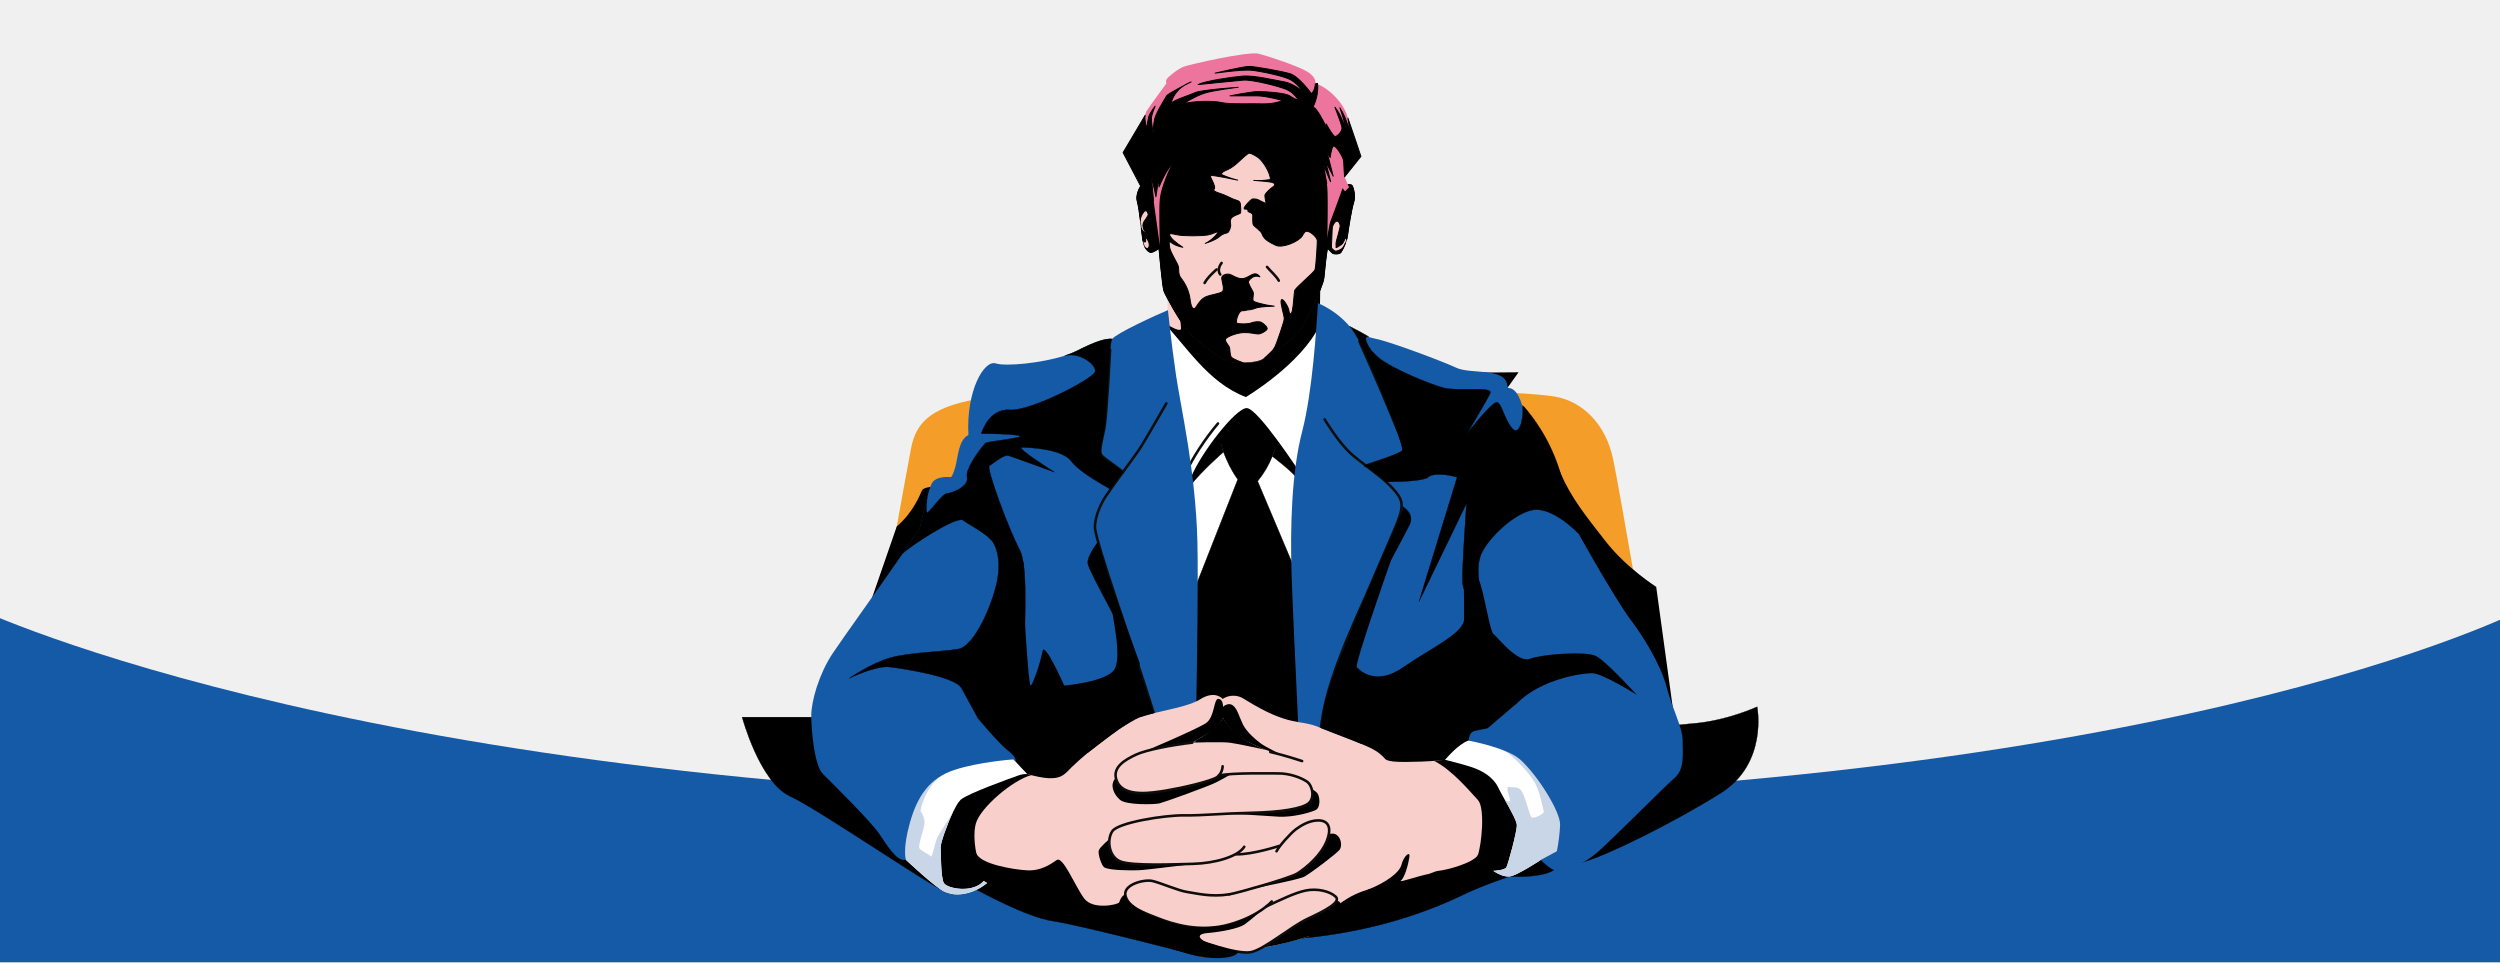
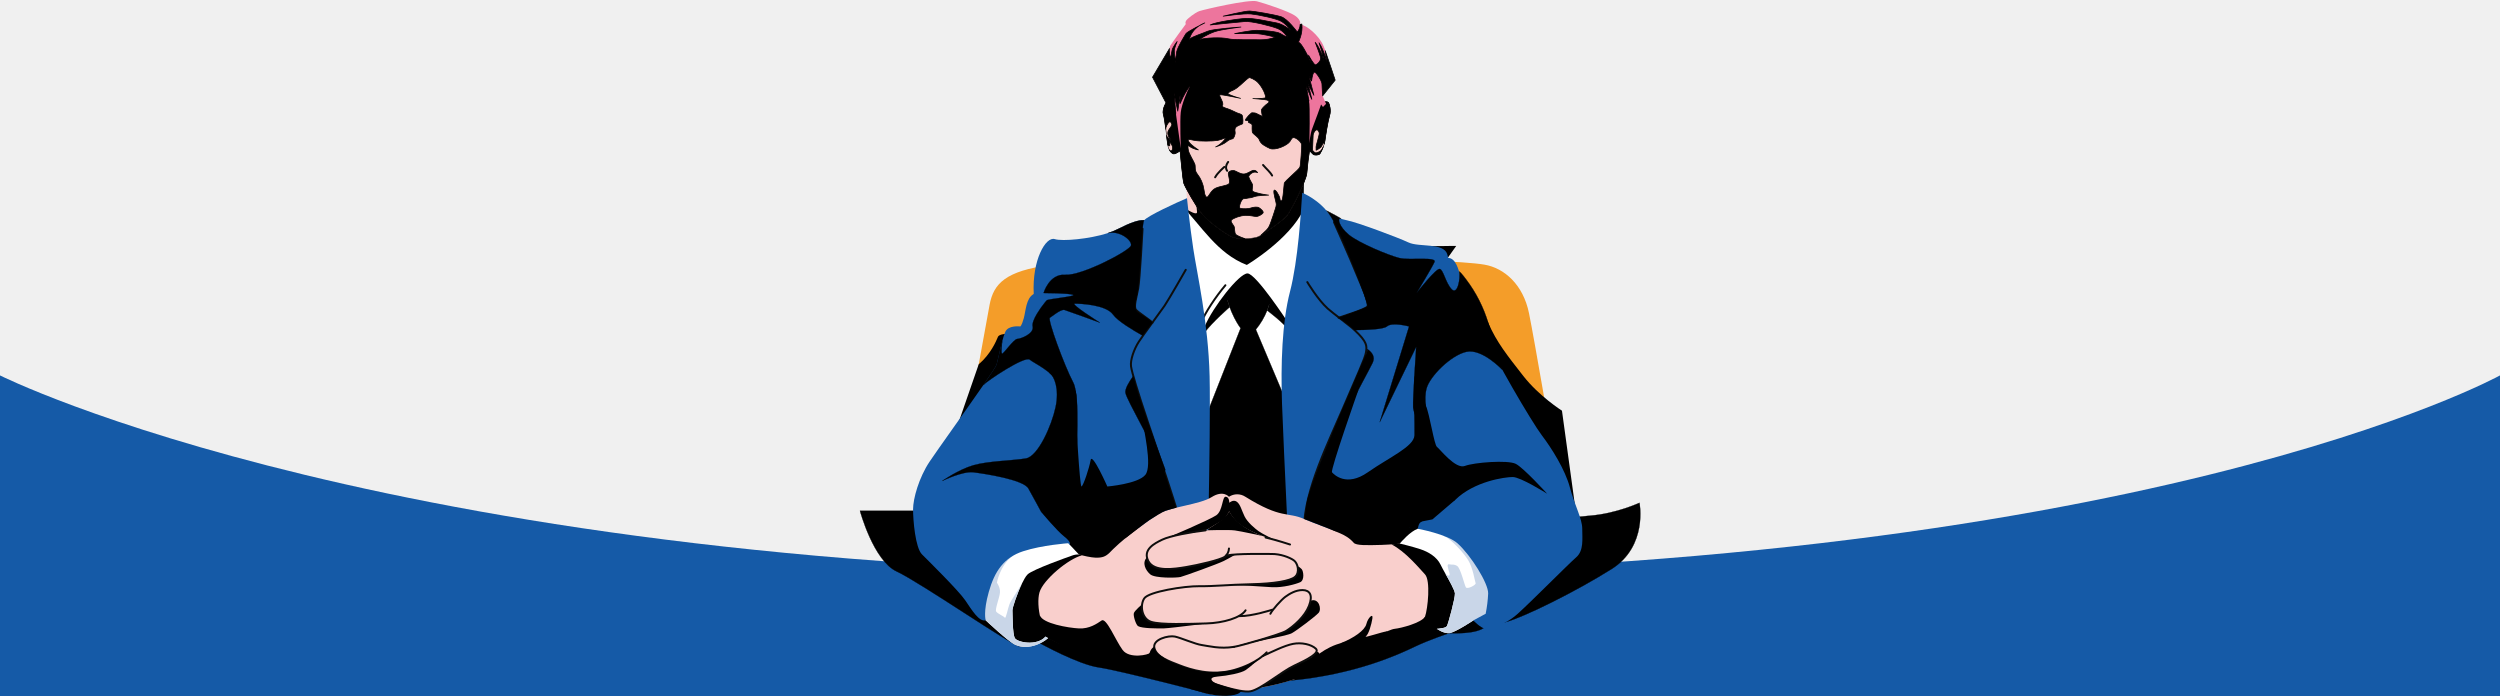
- <svg xmlns="http://www.w3.org/2000/svg" width="1920" height="739" viewBox="0 0 1920 739">
+ <svg xmlns="http://www.w3.org/2000/svg" width="2500" height="696" viewBox="0 0 2500 696">
  <defs>
    <clipPath id="clip-path">
-       <rect id="Rectangle_180" data-name="Rectangle 180" width="1920" height="739" fill="none" />
+       <rect id="Rectangle_182" data-name="Rectangle 182" width="2500" height="696" transform="translate(-290 40)" fill="none" />
    </clipPath>
  </defs>
-   <g id="Mask_Group_10" data-name="Mask Group 10" clip-path="url(#clip-path)">
-     <g id="Group_332" data-name="Group 332" transform="translate(0 -114.516)">
+   <g id="Mask_Group_11" data-name="Mask Group 11" transform="translate(290 -40)" clip-path="url(#clip-path)">
+     <g id="Group_332" data-name="Group 332" transform="translate(0 -114.517)">
      <g id="Chair" transform="translate(-2629.911 0.196)">
        <path id="Path_921" data-name="Path 921" d="M3903.439,717.235s-14.392-12.858-42.279-16.589-132.238-10.483-263.9-10.483-209.887,1.081-245.28,7.165-56.67,19.907-56.67,19.907c-12.15-19.907,4.495-94.3,8.771-117.842,0,0,21.45-119.591,25.45-140.452s15.7-33.709,61.142-39.73,71.062-6.434,211.4-6.434,202.507,2.83,222.255,6.19,38.773,19.781,44.613,48.709c5.712,28.26,22.449,126.746,23.231,131.346.011.064.011.117.022.17,2.036,12.423,12.6,64.746,14.84,86.307S3903.439,717.235,3903.439,717.235Z" fill="#f49d29" />
        <path id="Path_922" data-name="Path 922" d="M3318.615,518.654c12.118-10.376,17.484-23.256,19.273-27.55s20.394-3.4,20.394-3.4l29.338-27.37,11.091-56.887,397.443-3.22-16.4,23.04s40.134,34.646,48.451,53.984,19.289,32.888,35.032,53.066,38.64,34.688,38.64,34.688l19.078,139.014-461.116,63.214-206.869-58.993Z" />
      </g>
-       <path id="Path_923" data-name="Path 923" d="M2611.96,574.914s309.863,148.242,978.654,148.242c697.07,0,978.655-148.242,978.655-148.242v621.833H2611.96Z" transform="translate(-2629.911 6.64)" fill="#155aa7" />
+       <path id="Path_923" data-name="Path 923" d="M2611.96,574.914s395.777,198.792,1250,198.792c890.342,0,1250-198.792,1250-198.792V1408.79h-2500Z" transform="translate(-2901.959 -44.982)" fill="#155aa7" />
      <g id="Officer" transform="translate(-2629.911 0.196)">
        <g id="Group_308" data-name="Group 308">
          <path id="Path_924" data-name="Path 924" d="M3526.285,340.817l1.606,38.948,52.531,42.817h9.054l50.854-45.138,2.945-44.365Z" fill="#f9cfcc" />
          <path id="Path_925" data-name="Path 925" d="M3533.357,347.737c3.578,6.2,2.862,13.673,3.578,18.27s-9.541-1.839-9.541-1.839l3.994,18.447,28.255,37.98,30.925,8.5,52.707-54.012.664-45.221Z" />
          <path id="Path_926" data-name="Path 926" d="M3562.158,192.248l-35.606,6.19-11.511,27.083-1.531,31.895s-2.6-4.393-5.764-2.023-5.572,9.576-4.518,13.058,2.242,12.848,2.577,15.943,1.584,14.187,2.315,17.088,3.641,6.771,5.749,6.674,6.124-3.1,6.124-3.1,2.611,29.211,3.815,32.693,11.83,22.69,18.456,30.815,25.748,21.675,31.37,23.319,20.547,1.676,25.868-1.515,23.494-15.573,27.51-20.6,19.074-35.014,19.677-42.172,1.907-18.184,2.71-22.827c0,0,3.514,3.933,4.317,4.256s4.819.774,6.091-.967,4.484-8.375,5.019-12.957,3.079-20.446,4.685-25.346-.134-11.479-1.338-13.026-9.906.129-9.906.129l.469-34.3-12.65-26.116-14.055-8.512Z" fill="#f9cfcc" />
          <path id="Path_927" data-name="Path 927" d="M3669.513,269.759c-1.609,4.9-4.15,20.76-4.688,25.342a20.093,20.093,0,0,1-.668,3.156.406.406,0,0,1-.02.075c-.238.822-.518,1.66-.818,2.482a.932.932,0,0,0-.041.1c-.011.02-.016.04-.026.06a36.428,36.428,0,0,1-3.447,7.09c-1.273,1.74-5.288,1.291-6.09.967s-4.316-4.253-4.316-4.253c-.8,4.642-2.106,15.665-2.712,22.825s-15.658,37.143-19.674,42.173c-3.674,4.607-19.224,15.371-25.9,19.6l-.011.01c-.615.389-1.154.718-1.6.987-2.991,1.79-9.019,2.568-14.722,2.608a43.547,43.547,0,0,1-11.141-1.092c-5.625-1.645-24.746-15.2-31.369-23.318s-17.253-27.332-18.459-30.817S3520,305.062,3520,305.062s-4.016,3-6.127,3.1c-1.47.065-3.328-1.785-4.559-3.9-.005-.01-.016-.02-.021-.03a.067.067,0,0,0-.01-.015,10.864,10.864,0,0,1-1.159-2.727c-.125-.5-.269-1.262-.419-2.179-.006-.02-.006-.04-.011-.065,0-.04-.015-.09-.026-.145-.01-.074-.026-.164-.041-.259-.01-.055-.016-.11-.026-.174s-.015-.11-.026-.17c-.336-2.149-.7-4.946-1-7.533-.01-.065-.015-.13-.025-.19-.016-.134-.032-.259-.047-.374a.009.009,0,0,0,0-.015c-.021-.184-.042-.339-.057-.448l-.016-.105c0-.025,0-.05,0-.065a.221.221,0,0,1-.005-.04c-.269-2.278-.492-4.267-.6-5.324-.026-.24-.057-.514-.093-.818v-.005c-.425-3.684-1.512-11.911-2.484-15.122-1.056-3.485,1.355-10.689,4.517-13.057s5.765,2.019,5.765,2.019l1.531-31.893,11.509-27.083,35.607-6.192,69.875-4.317,14.054,8.51,12.647,26.115-.465,34.307s8.7-1.676,9.9-.13S3671.117,264.858,3669.513,269.759Z" fill="#f9cfcc" stroke="#000" stroke-miterlimit="10" stroke-width="0.5" />
          <path id="Path_928" data-name="Path 928" d="M3669.513,269.759c-1.609,4.9-4.15,20.76-4.688,25.342a20.093,20.093,0,0,1-.668,3.156c.093-.683-.791-1.326-1.247-.584-.471.778-1.485,3.381-2.494,4.228s-4.657,3.057-4.455,2.533a8.171,8.171,0,0,0-.011-2.357,11.144,11.144,0,0,1,.441-3.108c1.022-3.178,1.7-6.407,2.541-9.643a6.087,6.087,0,0,0,.235-1.428,4.657,4.657,0,0,0-.63-2.3c-2.262-4.11-5.36,1.65-5.48,3.947-.134,2.6-.6,13.137-.6,14.438s1.62,2.473,2.629,3.057,3.514-.584,5.066-1.5c1.361-.8,2.784-3.854,3.1-4.572a36.428,36.428,0,0,1-3.447,7.09c-1.273,1.74-5.288,1.291-6.09.967s-4.316-4.253-4.316-4.253c-.8,4.642-2.106,15.665-2.712,22.825s-15.658,37.143-19.674,42.173c-3.674,4.607-19.224,15.371-25.9,19.6,1.73-1.61,3.44-3.244,5.144-4.882,2.594-2.492,3.476-5.157,4.667-8.489q1.145-3.205,2.244-6.426c.742-2.184,1.471-4.375,2.122-6.588A14.946,14.946,0,0,0,3616.2,359c0-2.732-3.239-11.836-2.292-14.179s5.666,5.335,5.94,8.2,1.755,3.38,2.562,0,1.35-13.008,1.754-15.346,14.852-13.791,15.664-16.259,1.889-20.94,1.754-22.5c-.227-2.637-6.936-8.754-9.5-6.463a14.619,14.619,0,0,0-2.128,3.193c-2.7,4.146-14.91,9.416-20.1,7.134a42.813,42.813,0,0,1-6.21-3.346,11.079,11.079,0,0,1-4.59-5.658c-.538-2.015-5.8-5.46-6.546-6.7s-.471-6.571-.471-7.608c0-.874-1.067-1.511-1.724-1.888s-2.19-.45-2.032-1.528c.017-.113.062-.222.068-.336a.7.7,0,0,0-.43-.627,2.062,2.062,0,0,0-.789-.144l-1.348-.066a.37.37,0,0,1-.184-.043.308.308,0,0,1-.1-.148,1.354,1.354,0,0,1,.066-1.036,3.984,3.984,0,0,1,.6-.88,27.8,27.8,0,0,1,5.113-5.4,1.46,1.46,0,0,1,.4-.228,1.424,1.424,0,0,1,.432-.046,16.322,16.322,0,0,1,2.908.2,15.579,15.579,0,0,1,3.142,1.454q2.079.984,4.161,1.964s-1.319-5.754-.864-6.875,4-4.682,6.127-6.048,1.568-2.976-1.314-3.56-13.47-1.366-13.47-1.366a52.813,52.813,0,0,0,12.815-.688c-.107-5.049-5.482-13.949-9.437-16.859-1-.739-6.187-4.115-7.529-3.183-5.344,3.762-9.837,9.739-15.8,12.412-1.979.886-4.4,1.654-5.091,3.707a72.572,72.572,0,0,0,12.694,4.407c-1.05-.225-19.028-4.074-20.6-3.5-1.619.588,4.658,8.391,2.432,10.54-1.532,1.473,4.375,3.049,5.11,3.315a50.155,50.155,0,0,1,5.979,2.5,36.97,36.97,0,0,0,6.814,2.816c2.251.673,2.362,2.192,2.492,4.178a18.908,18.908,0,0,1,0,5.183c-.2.877-2.582,1.172-5.366,2.732s-2.681,3.659-2.277,5.968-1.216,6.142-2.432,6.666-3.1.259-6.479,3.25c-2.215,1.965-7.332,3.869-10.592,4.946,5.3-2.358,10.013-8.057,9.785-8.72-.274-.778-3.514,1.431-7.834,2.214s-18.355,1.042-23.623-.13-7.017-1.431-4.859,1.82,9.314,7.8,9.314,7.8c-7.017-1.3-10.256-4.682-10.256-4.682s-.543,1.561.269,5.335,5.666,11.183,6.479,13.785-.538,5.853,2.292,9.493a32.51,32.51,0,0,1,6.753,15.74c.807,6.631,2.293,8.191,3.643,7.284s3.643-6.636,8.1-8.715,11.9-2.553,13.314-4.457-.3-6.582-.709-9.7,4.306-3.953,6.329-3.27,5.418,3.27,9.061,3.27,6.986-3.17,9.62-3.659,4.3,2.293,4.3,2.293a6.472,6.472,0,0,0-4.352-.294c-2.179.733-4.657,3.221-4.507,4.343s2.282,5.364,3.446,7.169-.662,6,.352,7.219,6.277,2.194,8.352,2.777,7.747,1.272,7.747,1.272-11.038.194-14.376,1.56a18.906,18.906,0,0,1-6.277,1.386,16.783,16.783,0,0,1-4.357.658c-2.225,0-5.77,9.369-3.043,9.757s7.9.489,10.334-.488,6.381-1.267,7.9-.389,5.164,3.9,4.254,5.275-4.456,3.6-6.784,3.6-5.47-1.166-10.836-1.071-12.42,2.926-13.905,4.551,1.485,4.552,2.432,6.307.337,6.377,1.755,8.067c1.4,1.665,8.905,4.248,9.138,4.328a43.547,43.547,0,0,1-11.141-1.092c-5.625-1.645-24.746-15.2-31.369-23.318s-17.253-27.332-18.459-30.817S3520,305.062,3520,305.062s-4.016,3-6.127,3.1c-1.47.065-3.328-1.785-4.559-3.9.16.219.859,1.116,1.739.962.993-.175,1.956-1.95,1.211-4.617a11.131,11.131,0,0,0-3.136-4.716s1.009,3.185.538,4.033-1.961-.613-1.961-.613c-.006-.02-.006-.04-.011-.065,0-.04-.015-.09-.026-.145-.01-.074-.026-.164-.041-.259-.01-.055-.016-.11-.026-.174s-.015-.11-.026-.17c-.253-1.78-.75-5.569-1-7.533-.01-.065-.015-.13-.025-.19-.016-.134-.032-.259-.047-.389-.021-.184-.042-.339-.057-.448-.005-.045-.01-.075-.016-.105s0-.05,0-.065a5.19,5.19,0,0,0,1.387,2.189,27.456,27.456,0,0,0,3.245,2.862,10.219,10.219,0,0,0-1.76-2.668,7.445,7.445,0,0,1-1.485-5.982c.534-1.931,2.092-3.393,3.032-5.126l.636-1.17a1.353,1.353,0,0,0,.076-1.55c-.3-.661-.513-1.745-1.239-2.048a1.585,1.585,0,0,0-1.827.6c-.947,1.172-3.058,4.353-2.768,6.711-.425-3.684-1.512-11.911-2.484-15.122-1.056-3.485,1.355-10.689,4.517-13.057s5.765,2.019,5.765,2.019l1.531-31.893,11.509-27.083,35.607-6.192,69.875-4.317,14.054,8.51,12.647,26.115-.465,34.307s8.7-1.676,9.9-.13S3671.117,264.858,3669.513,269.759Z" stroke="#000" stroke-linecap="round" stroke-linejoin="round" stroke-width="0.75" />
          <path id="Path_929" data-name="Path 929" d="M3568.08,316.272c-2.43,3.251-2.768,6.568-1.013,8.844" fill="none" stroke="#0d0d0c" stroke-linecap="round" stroke-linejoin="round" stroke-width="2" />
          <path id="Path_930" data-name="Path 930" d="M3555.053,331.619c2.43-4.617,9.18-10.34,9.18-10.34" fill="none" stroke="#0d0d0c" stroke-linecap="round" stroke-linejoin="round" stroke-width="2" />
          <path id="Path_931" data-name="Path 931" d="M3602.975,319.328c2.835,3.382,7.155,7.024,9.045,10.535" fill="none" stroke="#0d0d0c" stroke-linecap="round" stroke-linejoin="round" stroke-width="2" />
          <path id="Path_932" data-name="Path 932" d="M3520.663,302.772s-.937-27.728,0-36.111,6.826-22.182,9.1-25.793c0,0-2.677-18.184-3.748-22.053s8.834-11.349,12.449-11.994a8.79,8.79,0,0,1,5.622.516s7.763-2.709,12.984-2.193,13.542,4,13.542,4l-2.968-2.708a68.309,68.309,0,0,0,11.11,2.773c4.953.645,12.717,2.063,19.744-.774s12.784-.838,15.862-4.127a25.1,25.1,0,0,1,8.768-.9c5.488.258,9.705-1.16,11.512-3.8,0,0,2.61-.387,6.625,4.771s6.827,15.863,8.969,19.99l-6.961,16.25s4.284,10.962,5.622,14.7.4,42.3.4,42.3.8-9.672,2.945-14.96,8.767-23.859,8.767-23.859l1.874,2.515,3.079-3.159-3.413-8s5.689-13.993,6.09-15.347-.334-23.472-5.153-34.435-17-20.892-23.425-21.666c0,0,1.472-4.256-5.221-8.77s-29.716-12.122-38.015-14.315-53.275,8.3-57.558,9.8-12.315,7.738-13.386,9.8-.134,3.1-.134,3.1-13.787,18.7-15.527,21.667-1.2,16.636-1.874,19.86.268,12.639,1.071,18.056,6.258,29.049,6.258,29.049Z" fill="#ed759d" />
          <path id="Path_933" data-name="Path 933" d="M3640.063,178.706a11.679,11.679,0,0,1-2.889,7.648s-9.661-13.271-16.28-15.34-26.972-5.515-31.286-5.687-26.495,5.17-26.495,5.17,20.751-2.93,27.728-2.24,25.581,4.477,30.769,7.581a33.266,33.266,0,0,1,8.945,8.62s-7.872-6.2-14.133-7.239-23.435-5.171-31.842-4.481-29.613,3.792-34.485,6.549c0,0,28.581-2.934,34.842-3.449s26.476,4.484,32.737,7.069,9.661,8.618,9.661,8.618a38.614,38.614,0,0,1-6.977-3.6c-3.4-2.262-18.426-3.3-23.972-3.3s-21.824,3.3-21.824,3.3,13.485.022,20.517,0,20.091,3.6,20.091,3.6a40.287,40.287,0,0,1-14.669,2.585c-7.335-.345-26.118.517-32.558-1.034s-22.541-1.15-29.517,1.062c0,0,8.944-5.716,16.1-8.129s26.3-4.653,26.3-4.653-28.086,1.9-33.095,4.136-16.637,5.86-17.71,7.756-.716-2.93,3.577-8.273,11.092-7.756,11.092-7.756-17.532,8.665-18.784,10.71-8.229,13.248-9.3,18.074a55.537,55.537,0,0,0-.984,10.858s-1.61-8.876-1.431-11.892,2.862-9.135,2.862-9.135-4.383,5.6-5.009,8.531-1.7,8.618-1.7,8.618-1.7-7.319-.907-10.158l-16.983,28.686,19.142,36.54s4.591,4.178,4.085-1.1-1.76-19.238-1.76-19.238l3.757,17.753L3520,249.609v8.273l2.862-6.2s3.907-8.059,6.9-10.809c0,0,4.188-8.725,3.592-9.529s34.723-11.605,34.723-11.605l69.988.919,5.725,4.481-4.473,26.888,9.577,3.29-2.779-15.183s5.725,14.478,5.725,13.789-3.936-15.685-3.936-15.685l5.9,11.376-4.83-18.787,2.505,4.481s.715-6.722,2.325-8.618,8.051,8.791,8.051,11.376.69,12.093.69,12.093l12.548-15.713s-8.005-24.052-9.961-29.394c0,0,.956,5.265,1.433,11.584,0,0-1.908-10.8-7.632-19.533,0,0,4.174,11.6,4.889,17.81,0,0-3.458-12.18-8.706-18.27,0,0,4.652,11.835,5.367,15.167s-3.339,7.009-5.009,7.354-7.036-9.652-7.036-9.652l2.862,7.965s-3.7-7.965-7.513-14.514-5.486-6.435-5.486-6.435,4.651-8.618,3.458-18.155Z" stroke="#000" stroke-linecap="round" stroke-linejoin="round" stroke-width="0.75" />
        </g>
        <g id="Group_313" data-name="Group 313">
          <rect id="Rectangle_36" data-name="Rectangle 36" width="162.543" height="304.404" transform="translate(3494.095 424.287)" fill="#fff" />
          <path id="Path_934" data-name="Path 934" d="M3564.767,442.738c3.677,24.4,15.728,39.77,15.728,39.77L3538.16,590.122V778.314h103.375V592.127l-45.751-108.282A71.43,71.43,0,0,0,3612,442.738s-8.466-18.6-24.731-18.6S3564.767,442.738,3564.767,442.738Z" stroke="#000" stroke-linecap="round" stroke-linejoin="round" stroke-width="0.25" />
          <path id="Path_935" data-name="Path 935" d="M3543.792,487.7c9.362-12.164,25.772-26.223,25.772-26.223l-2.126-6.523s13.426-23.012,19.13-24.918,22.571,28.819,22.571,28.819l-2.088,5.952s16.467,12.2,21.476,19.723l6.44-21.815-20.99-36.971-24.129-6.917-23.814,7.871-25.16,20.64-6.324,35.064Z" stroke="#000" stroke-linecap="round" stroke-linejoin="round" stroke-width="0.25" />
          <g id="Group_309" data-name="Group 309">
            <path id="Path_936" data-name="Path 936" d="M3546.175,777.755l-132.341,2.679s0-115.974-3.346-127.668a76.636,76.636,0,0,0-5.45-13.825,85.107,85.107,0,0,1-4.91-11.237c-3.008-9.025,2.844-27.577,2.844-27.577s-6.684-9.527-6.017-17.372c.65-7.653,5.486-20.435,3.256-42.928v-.009c-.065-.585-.129-1.189-.192-1.792-2.177-19.283-16.842-42.727-23.362-69.59a108.176,108.176,0,0,1-2.926-18.643c-.036-.494-.064-.979-.082-1.463-1.755-33.977,12.014-57.768,21.021-54.906,7.671,2.432,34.808-.155,52.949-5.934.027-.009.045-.009.073-.018a62.688,62.688,0,0,0,9.143-3.63c14.4-7.3,21.981-9.71,27.247-9.226a11.818,11.818,0,0,1,1.939.32l41.437,96.024Z" fill="#155aa7" />
            <path id="Path_937" data-name="Path 937" d="M3662.313,364.85l-25.232,194.284-5.305,212.831h105.566s4.01-66.061,8.355-79.094,12.365-34.758,15.707-54.476,2.006-42.443,2.006-42.443-6.35-53.139-2.674-72.857,24.4-60.49,26.4-76.2,3.676-26.736,0-38.433-28.073-6.684-38.768-11.7-51.8-20.368-61.827-22.216S3662.313,364.85,3662.313,364.85Z" fill="#155aa7" />
            <path id="Path_938" data-name="Path 938" d="M3521.446,359.781c19.607,20.053,35.649,48.126,65.282,59.489,0,0,42.778-25.4,56.814-55.478a194.58,194.58,0,0,1,2.228,46.12c-1.782,25.845-18.047,66.618-18.047,66.618s-31.861-48.794-40.327-48.794-34.757,33.866-42.778,53.027l-29.856-47.9Z" fill="#fff" />
            <path id="Path_939" data-name="Path 939" d="M3565.314,439.572c-9.649,11.439-19.941,26.87-24.453,37.648l-29.855-47.9" fill="none" stroke="#0d0d0c" stroke-linecap="round" stroke-linejoin="round" stroke-width="2" />
            <path id="Path_940" data-name="Path 940" d="M3526.882,352.5c-9.235,3.83-39.858,17.862-42.866,22.207s-3.342,61.159-7.353,76.2.334,15.04,7.353,19.718,8.355,6.35,8.355,6.35-20.387,24.063-21.389,38.434,19.049,67.843,33.754,107.279,41.442,155.07,41.442,155.07,4.678-193.169,3.342-247.31-12.7-102.935-16.376-127.666S3526.882,352.5,3526.882,352.5Z" fill="#155aa7" />
            <path id="Path_941" data-name="Path 941" d="M3482.456,383.107s-2.664,50.731-4.381,59.857-4.713,18.229-2.144,21.176,13.342,9.7,16.44,12.835" fill="none" stroke="#0d0d0c" stroke-linecap="round" stroke-linejoin="round" stroke-width="2" />
            <path id="Path_942" data-name="Path 942" d="M3526.847,698.83c-9.91-36.982-27.856-88.939-38.707-121.338s-16.263-50.512-17.194-56.739,3.032-17.383,7.746-24.662,21.475-29.744,25.735-35.972,21.231-35.985,21.231-35.985" fill="none" stroke="#0d0d0c" stroke-linecap="round" stroke-linejoin="round" stroke-width="2" />
            <path id="Path_943" data-name="Path 943" d="M3642.118,347.119c-1.17,18.713-4.146,67.917-12.167,98.664s-9.358,73.079-8.021,112.292,9.846,213.89,9.846,213.89,11.1-97.141,15.108-116.748,53.918-134.573,59.711-147.941-28.073-35.2-28.073-35.2,26.733-9.358,28.74-11.14-26.066-73.971-36.761-90.458S3642.118,347.119,3642.118,347.119Z" fill="#155aa7" />
            <path id="Path_944" data-name="Path 944" d="M3673.94,376.5s16.8,37.457,22.593,52.06c3.422,8.632,13.3,29.426,10.729,32.374s-23.113,9.142-28.74,11.14" fill="none" stroke="#0d0d0c" stroke-linecap="round" stroke-linejoin="round" stroke-width="2" />
            <path id="Path_945" data-name="Path 945" d="M3643.939,683.1c0-38.019,25.4-88.6,38.779-120.038,14.147-33.234,22.257-50.248,23.189-56.476s1.457-10.194-11.32-22.054c-6.356-5.9-21.466-16.649-27.05-21.723-10.051-9.133-20.32-26.4-20.32-26.4" fill="none" stroke="#0d0d0c" stroke-linecap="round" stroke-linejoin="round" stroke-width="2" />
          </g>
          <path id="Path_946" data-name="Path 946" d="M3629.934,834.891c65.379-6.04,108.98-26.341,124.389-33.722s34.99-13.719,34.99-13.719,28.216,1.807,36.279-6.78c0,0,2.7.583,20.768-4.479s68.632-29.915,105.126-52.813,27.907-66.263,27.907-66.263-22.9,10.734-49.374,12.881-126.818,14.741-355.36,14.741-289.365-19.655-289.365-19.655h-85.429s13.4,49.916,36.771,60.728S3351.329,799.742,3359,800.469,3380,797.636,3380,797.636s38.167,21.178,58.661,24.106,109.384,26.11,109.384,26.11Z" stroke="#000" stroke-linecap="round" stroke-linejoin="round" stroke-width="0.25" />
          <g id="Group_310" data-name="Group 310">
            <path id="Path_947" data-name="Path 947" d="M3804.726,727.141l-27.372-32.61s-40.818,4.266-55.682,4.69-25.731.7-28.065-2.155a31.558,31.558,0,0,0-6.667-5.785,45.344,45.344,0,0,0-6.679-3.54c-17.075-7.571-25.455-9.678-36.265-14.436-16.718-7.359-22.517.325-58.671-22.194a14.823,14.823,0,0,0-16.45,0s-5.64-7.069-17.288.3-41.321,9.827-52.265,16.438c-7.762,4.669-31.1,20.828-46.168,35.469l-.033.034c-1.318,1.273-2.569,2.546-3.741,3.786-3.8,3.585-6.824,5.025-13.837,4.858-9.135-.224-29.315-6.813-29.315-6.813l-43.32,15.278-15.914,16.919,4.009,35.48,47.832,24.77s34.854,15.869,44.95,18.192,25.641,3.35,25.641,3.35c10.174.737,42.194,6.29,42.194,6.29a5.623,5.623,0,0,0,1.07,6.888c3.317,3.049,32.2,18.7,50.969,17.143s14.675-4.691,14.675-4.691,6.466,1.754,11.5.916a25.063,25.063,0,0,0,8.99-3.529c15.166-1.943,48.468-11.76,65.6-19.532,1.262-.581,2.568-1.206,3.908-1.865,14.262-6.835,50.345-24.324,59.234-26.457,9.883-2.379,50.489-11.3,50.489-11.3l7.416,2.244,5.673-1.005,20.091-27.439Zm-230.067-42.4c-6.589-.871-29.125-.078-29.125-.078s22.782-12.407,23.341-19.577a40.949,40.949,0,0,0,10.441,12.6,83.082,83.082,0,0,0,23,12.6S3581.237,685.619,3574.659,684.737Z" fill="#f9cfcc" />
            <path id="Path_948" data-name="Path 948" d="M3565.617,651.033c-3.676-.23-2.683,13.954-9.481,18.6s-48.241,22.2-48.241,22.2,18.668-5,25.405-5.49a67,67,0,0,0,10.683-1.5,10.17,10.17,0,0,0,3.72-1.414c2.112-1.249,8.91-5.444,13.859-8.366s7.492-9.593,7.492-9.593a36.119,36.119,0,0,0,12.3,14.3,103.138,103.138,0,0,0,20.952,10.5c5.683,2.162,12.186,3.871,12.186,3.871s-12.625-6.143-16.083-8.707-10.972-8.646-13.954-14.788-4.174-11.986-7.752-14.61-7.513,1.073-7.513,1.073S3569.433,651.272,3565.617,651.033Z" />
            <path id="Path_949" data-name="Path 949" d="M3764.9,771.069c-3.817,6.15-23.793,11.409-30.233,12.055s-23.256,11.683-44.007,12.784-36.315,16.127-36.315,16.127l-34.326,16.4-21.2,13.758a222.17,222.17,0,0,0,35.079-8.489l10.126-.894,87.27-28.763,26.266-10.495,10.257-15.236Z" />
            <path id="Path_950" data-name="Path 950" d="M3680.233,797.636c13.649-5.279,24.546-13.06,26.052-19.322s6.943-11.342,6.023-5.533-3.639,15.623-6.5,17.847,16.769-4.689,21.078-4.932-20.48,13.28-20.48,13.28-17,7.3-18.068,7.051S3680.233,797.636,3680.233,797.636Z" />
            <path id="Path_951" data-name="Path 951" d="M3379.721,769.607c2.727,8.274,28.494,12.581,39.067,13.134s17.968-4.715,22.738-7.925,14.073,20.165,20.99,29.467,26.5,4.643,27.035,3.017,12.321,7.081,12.321,7.081l32.217,12.715s-10.273,1.874-11.108,4.5,12.664,12.346,12.664,12.346l-26.021-8.291L3487.8,824.916s-36.136-3.4-50.268-7.514-46.7-23.418-46.7-23.418l-17.34-11.243Z" />
            <path id="Path_952" data-name="Path 952" d="M3656.376,806.027c3.934.224,3.785,4.846,2.8,6.813s-21.288,10.287-27.639,12.881-17.968,7.087-17.968,7.087,14.985-10.021,20.681-12.892,14.729-6.271,17.5-8.686A29.243,29.243,0,0,0,3656.376,806.027Z" />
            <path id="Path_953" data-name="Path 953" d="M3571.909,801.463c14.632-4.208,54.47-10.926,59.867-13.951s23.287-16.6,26.686-20.278.441-15.127-7.741-12.265c0,0-1.651,7.5-6.135,13.034s-9.948,11.2-13.577,13.809a41.43,41.43,0,0,1-12.5,6.539C3612.671,790.309,3571.909,801.463,3571.909,801.463Z" />
            <path id="Path_954" data-name="Path 954" d="M3560.68,739.865c20.5-1.023,40.906,1.21,51.574,1.687s23.31-2.981,27.841-5.009,3.357-11.065,1.44-13.165a12.66,12.66,0,0,0-4.2-3s1.154,4.359-.666,7.818-4.351,5.01-13.163,7.335-29.523,2.83-33.9,3.055S3560.68,739.865,3560.68,739.865Z" />
            <path id="Path_955" data-name="Path 955" d="M3482.048,758.543s-7.129,6.108-8.2,8.691,2.049,11.935,4.1,13.2c3.889,2.393,19.274,2.393,25.953,2.265,6.735-.129,60.076-7.113,60.076-7.113a198.132,198.132,0,0,1-29.071,2.484c-14.846.038-29.591.666-38.08-.721s-10.121-2.815-12.525-6.663a17.023,17.023,0,0,1-2.464-7.9Z" />
            <path id="Path_956" data-name="Path 956" d="M3486.88,711.642c-5.282,5.342-1.466,13.014,3.305,17.049s26.475,3.559,30.292,2.605,36.971-12.88,43.172-15.981,11.717-6.516,11.717-6.516l-9.57,1.03a38.948,38.948,0,0,1-5.188,3.518c-2.385,1.252-17.837,4.852-25.381,6.306s-21.589,4.212-28.108,3.723-11.611-.9-15.2-3.75a14.027,14.027,0,0,1-4.6-6.359Z" />
            <path id="Path_957" data-name="Path 957" d="M3731.3,698.7c13.923,6.892,27.876,23.925,33.6,29.988s2.862,34.328,0,42.378-16.988,18.627-23.671,20.138h26.976l8.278-7.526,12.075-1.923,19.455-53.067s-17.71-22.2-20.93-22.738-45.737-8.289-45.737-8.289Z" />
            <path id="Path_958" data-name="Path 958" d="M3421.892,709.655c-13.759,3.513-38.945,24.586-42.522,37.106s1.615,42.441,16.136,49.147c0,0-26.968-11.064-30.068-12.734s-16.7-10.972-16.7-10.972l-4.055-36.374,37.746-23.256,32.544-4.86Z" />
            <path id="Path_959" data-name="Path 959" d="M3545.534,684.661c-15.054,1.722-35.425,5.544-43.288,9.28s-19.863,9.95-14.068,21.334,26.205,8.032,37.8,6.123,34.751-7.209,38.841-10.4a11.092,11.092,0,0,0,4.061-8.166" fill="none" stroke="#0d0d0c" stroke-linecap="round" stroke-linejoin="round" stroke-width="2" />
            <path id="Path_960" data-name="Path 960" d="M3566.039,709.863c11.281-2.209,39.285-1.5,45.417-1.565,8.885-.1,17.809,3.3,22.141,6.264s6.231,12.354,1.471,16.545-21.132,6.97-44.079,7.447-36.665,2.144-51.621,1.959-50.818,5.458-55.237,12.231-2.629,20.291,6.889,23.418,38.084,2.061,55.158,1.6,34.568-5.611,39.31-13.122" fill="none" stroke="#0d0d0c" stroke-linecap="round" stroke-linejoin="round" stroke-width="2" />
            <path id="Path_961" data-name="Path 961" d="M3605.482,691.838c11.362,2.622,24.452,6.992,24.452,6.992" fill="none" stroke="#0d0d0c" stroke-linecap="round" stroke-linejoin="round" stroke-width="2" />
            <path id="Path_962" data-name="Path 962" d="M3579.313,770.441c12.614.246,32.941-6.421,32.941-6.421" fill="none" stroke="#0d0d0c" stroke-linecap="round" stroke-linejoin="round" stroke-width="2" />
            <path id="Path_963" data-name="Path 963" d="M3610.292,768.089c1.962-4.069,11.088-14.138,14.942-16.948s10.334-6.875,17.369-6.746,10.5,4.971,6.289,15.76-15.187,20.277-22.724,25.055c-5.418,3.434-47,15.288-52.244,15.959" fill="none" stroke="#0d0d0c" stroke-linecap="round" stroke-linejoin="round" stroke-width="2" />
            <path id="Path_964" data-name="Path 964" d="M3573.924,801.169c-14.1,2.322-25.84-.928-32.3-1.817s-20.508-7.081-26.752-8.462-22.888,2.727-20.556,11.609,14.684,13.08,25.24,17.188,31.674,11.139,54.642,4.61,32.393-17.632,32.393-17.632" fill="none" stroke="#0d0d0c" stroke-linecap="round" stroke-linejoin="round" stroke-width="2" />
            <path id="Path_965" data-name="Path 965" d="M3602.578,810.377c9.945-4.559,21.838-10.527,30.384-12.184s18.176.511,22.742,4.76-8.419,10.9-21.453,16.963-33.615,23.912-43.937,25.716-39.432-8.133-52.154-13.723" fill="none" stroke="#0d0d0c" stroke-linecap="round" stroke-linejoin="round" stroke-width="2" />
            <path id="Path_966" data-name="Path 966" d="M3530.762,843.4c12.613,3.7,15.952,5.014,24.9,6.207s23.017.715,25.283-4.175c0,0-21.466-6-25.209-7.766s-8.423-5.949,1.715-6.783,23.733-3.459,28.264-6.56S3600.74,811.8,3600.74,811.8s-7.753,6.2-23.376,11.33-38.64,2.862-38.64,2.862l-12.523-.954-10.137,1.923.835,7.021Z" />
            <path id="Path_967" data-name="Path 967" d="M3494.095,801.169c-2.6.848-5.1,5.38-4.745,8.6s10.972,7.487,19.558,11.973,31.75,7.14,50.938,5.216c0,0-11.635.555-21.686-1.7a169.314,169.314,0,0,1-27.483-9.082c-5.606-2.505-13.892-8.441-15.126-11.06A17.33,17.33,0,0,1,3494.095,801.169Z" />
          </g>
          <g id="Group_311" data-name="Group 311">
            <path id="Path_968" data-name="Path 968" d="M3418.79,708.787a17.746,17.746,0,0,0-7.187,1.243c-4.453,1.555-38.32,13.587-43.888,18.488a18.62,18.62,0,0,0-3.182,4.3c-.814,1.38-1.655,2.98-2.5,4.717l-.028.055c-4.882,10.058-9.819,24.578-9.664,27.248.228,3.785,0,23.4,2.45,27.631s22.054,8.238,30.64-1.564l2.56,1.564a37.8,37.8,0,0,1-11.585,6.684c-6.9,2.45-14.254,3.117-21.166,0s-29.634-24.514-29.634-24.514l-12.252-24.458,12.508-45.369,4.763-17.291,55.473,2.341,18.634,3.511,3.338,2.588,1.645,3.154Z" fill="#fff" />
            <path id="Path_969" data-name="Path 969" d="M3387.986,792.467a37.8,37.8,0,0,1-11.585,6.684c-6.9,2.45-14.254,3.117-21.166,0s-29.634-24.514-29.634-24.514l-12.252-24.458,12.508-45.369c10.643-.823,36.61-2.131,26.451,5.632-12.663,9.673-15.5,26.579-15.5,26.579s3.584,4.773,3.054,10.022-5.194,16.695-3.768,18.835,7.4,4.535,8.586,6.089,2.862-8.713,4.7-13.422c1.554-3.977,7.744-12.362,12.617-20.957-4.882,10.058-9.819,24.578-9.664,27.248.228,3.785,0,23.4,2.45,27.631s22.054,8.238,30.64-1.564Z" fill="#c9d6e8" />
            <path id="Path_970" data-name="Path 970" d="M3405.038,638.941l-23.791,27.53s15.37,18.543,22.9,24.4,5.568,8.247,5.568,8.247l-1.673-1.563s-25.839,1.783-45,8.018-28.518,20.052-34.315,40.551-3.118,28.518-3.118,28.518c-6.684,1.783-13.816-10.249-20.5-20.051s-36.537-39.216-43.221-45.9-8.915-34.306-8.915-45,5.8-31.636,16.495-47.683c7.452-11.173,36.317-51.34,53.662-76.475.037-.045.073-.1.119-.155,7.488-10.862,12.81-18.89,13.276-20.508,1.079-3.676,3.3-14.52,5.6-23.17l.009-.018a68.265,68.265,0,0,1,3.081-9.564c3.118-6.9,14.922-5.349,14.922-5.349s1.335-.219,3.566-8.238c2.012-7.251,2.213-20.134,9.948-24.193a10.561,10.561,0,0,1,2.752-.988l8.65,9.153,10.725,11.338,30.978,32.76L3415.617,626.7Z" fill="#155aa7" />
            <path id="Path_971" data-name="Path 971" d="M3492.375,476.976s-4.736,5.586-9.756,12.993c-10.1-5.624-25.052-14.612-29.642-21.048-7.16-10.022-32.916-10.972-38.165-10.972-5.156,0,24.038,18.4,25.017,19.018-.96-.348-31.874-11.64-35.394-12.7-1.975-.6-5.5,1.408-8.659,3.566-2.56,1.728-4.892,3.575-6.007,4.242-2.506,1.5,14.218,47.253,23.251,64.47s-2.971,70.714-6.848,74.536,3.63-44.126-2.807-64.159a36.67,36.67,0,0,0-3.154-7.095v-.009c-8.65-15.05-26.114-22.072-30.484-25.812-4.929-4.233-43.239,21.542-46.485,25.364,7.488-10.862,12.81-18.89,13.276-20.508,1.079-3.676,3.3-14.52,5.6-23.17l.009-.018.009-.027s-1.572,11.74-.137,12.27,11.447-14.483,15.205-14.666,17-5.294,15.389-12.49c-.668-2.962,1.344-7.689,4.059-12.325a97.96,97.96,0,0,1,8.394-11.941,22.334,22.334,0,0,1,1.673-1.884c1.609-1.435,30.411-3.941,26.123-5.55s-29.341-1.719-29.341-1.719,5.55-19.429,21.761-18.25,64.57-24.092,65.676-29.341-11.676-15.251-23.251-12.279a62.688,62.688,0,0,0,9.143-3.63c14.4-7.3,21.981-9.71,27.247-9.226a.7.7,0,0,1-.064.092c-3.008,4.343-3.346,61.159-7.351,76.2s.329,15.041,7.351,19.713S3492.375,476.976,3492.375,476.976Z" stroke="#000" stroke-linecap="round" stroke-linejoin="round" stroke-width="0.25" />
            <path id="Path_972" data-name="Path 972" d="M3505.139,623.772l-.521,2.853c-11.091-26.516-37.808-71.839-39.243-79.465-.722-3.849,3.475-10.853,7.8-16.842,5.514,22.676,20.152,61.754,31.563,92.366C3504.874,623.041,3505,623.406,3505.139,623.772Z" stroke="#000" stroke-linecap="round" stroke-linejoin="round" stroke-width="0.25" />
          </g>
          <path id="Path_973" data-name="Path 973" d="M3406.229,705.185c-.086-.034-.086-.068.034-.068C3406.314,705.117,3406.3,705.134,3406.229,705.185Z" fill="#f49c9a" opacity="0.39" />
          <g id="Group_312" data-name="Group 312">
            <path id="Path_974" data-name="Path 974" d="M3852.641,716.934l-.722,2.669-13.651,50.133-25.062,5.011s-18.049,12.033-23.892,12.7-12.535-4.325-12.535-4.325,8.686-.347,10.021-2.688,8.357-28.079,8.028-32.751c-.238-3.255-5.3-12.152-9.61-19.851l-.009-.009c-1.893-3.383-3.63-6.537-4.754-8.887-3.676-7.68-12.033-12.7-20.052-15.37s-20.737-5.724-20.737-5.724c2.341-2.514,10.2-11.822,17.948-14.775l5.8-2.9,58.152,2.9,1.563,1.7,25.51,27.8Z" fill="#fff" />
            <path id="Path_975" data-name="Path 975" d="M3851.919,719.6l-13.651,50.133-25.062,5.011s-18.049,12.033-23.892,12.7-12.535-4.325-12.535-4.325,8.686-.347,10.021-2.688,8.357-28.079,8.028-32.751c-.238-3.255-5.3-12.152-9.61-19.851.631,1.134,5.5,4.417,4.1-.594s-3.127-9.3,0-8.585,4.508-.476,7.845,1.728,7.16,18.789,8.586,21.212,10.5-2.423,9.783-4.1-2.624-15.269-7.516-23.133-17.171-21-24.174-24.083l39.288-5.514,11.96-1.673s6.2,13.678,13.55,29.478C3849.715,714.885,3850.812,717.235,3851.919,719.6Z" fill="#c9d6e8" />
            <path id="Path_976" data-name="Path 976" d="M3757.617,683.067c1.114-4.679,1.782-6.907,5.57-7.575s9.135-1.782,9.135-1.782L3795.27,654.1s-5.793-2.674-11.14-11.029-24.062-28.24-24.062-28.24l-31.193-72.8,27.628-94.69s24.511-35.19,31.639-35.085,10.47,10.911,12.364,19.6,6.127,11.808,7.575,15.6-.779,14.482-.779,14.482a76.011,76.011,0,0,1,18.6,29.076c6.015,17.713,46.12,85.89,55.811,98.59s23.4,34.423,28.074,52.135,12.365,31.193,12.365,41.33,1.671,21.835-6.016,28.519-45.785,45.117-58.485,56.48-27.363,15.374-32.063,15.039-12.386-8.355-12.386-8.355l12.386-6.684a134.318,134.318,0,0,0,2.486-20.219c.334-10.026-17.212-38.1-30.58-50.131C3787.229,688.474,3757.617,683.067,3757.617,683.067Z" fill="#155aa7" />
            <path id="Path_977" data-name="Path 977" d="M3887.066,648.048c-.8-.512-26.589-16.7-34.425-16.7-7.964,0-38.548,4.3-57.374,22.749l-40.944,26.067-18.936,7.717-60.253-2.367-30.7-12.022c1.774-13.294,1.359-12.949,2.457-18.28,2.432-11.886,21.724-58.81,37.835-96.9L3698.411,544c-.42,1.2-28.362,80.461-26.47,82.628,1.9,2.185,14.31,14.986,35.742,0s46.384-25.8,46.64-37.012-.823-44.821,0-56.771,7.3,17.655,11.374,26.918,8.33,39.4,11.192,41.465,18.606,22.62,27.905,19.036,42.937-6.08,50.81-2.139C3863.348,621.989,3886.353,647.252,3887.066,648.048Z" />
            <path id="Path_978" data-name="Path 978" d="M3712.483,517.225c-7.489,15.342-47.491,86.7-61.068,123.6,13.321-37.1,50.242-122.164,55.179-133.547a8.4,8.4,0,0,0,.65-3.913C3712.218,506.765,3715.354,511.346,3712.483,517.225Z" stroke="#000" stroke-linecap="round" stroke-linejoin="round" stroke-width="0.25" />
            <path id="Path_979" data-name="Path 979" d="M3842.327,524.238s-20.362-21.688-36.1-18.1-36.5,24.687-39.719,36.491.713,23.974,1.792,37.57,3.575,24.687,0,17.5-14.794-28.115-15.27-36.216,3.1-60.356,3.1-60.356l-36.491,75.369,29.341-95.731s-16.814-4.681-22.182,0c-3.319,2.9-20.051,3.566-32.33,3.658a136.076,136.076,0,0,0-15.947-12.344s26.727-9.363,28.738-11.146-26.068-73.969-36.765-90.455a55.744,55.744,0,0,0-4.179-5.614c.6.311,17.683,9.116,14.227,8.1-3.52-1.042-1.691,7.946,8.33,16.175s39.353,20.389,50.087,23.123,37.927-1.655,35.421,4.069c-2.468,5.632-17.409,30.228-17.875,31,.585-.75,19.585-25.181,23.242-24.056,3.713,1.143,5.724,13.816,11.8,20.252s8.952-11.667,7.608-17.052c-.519-2.1,2.754,1.793,6.951,7.333a137.566,137.566,0,0,1,22.088,43.451Z" stroke="#000" stroke-linecap="round" stroke-linejoin="round" stroke-width="0.25" />
          </g>
        </g>
        <path id="Path_980" data-name="Path 980" d="M3415.687,545.871c3.776,19.294-.071,80.827-.071,80.827l-24.418,33.28-9.95,6.49s-7.939-14.719-12.948-23.664-44.069-14.827-54.951-16.179-31.275,8.666-31.275,8.666,16.4-11.449,31.275-15.743,40.552-4.651,52.582-6.8,25.625-32.769,29.56-51.268-1.4-30.442-5.449-33.69,4.734-9.138,4.734-9.138Z" stroke="#000" stroke-linecap="round" stroke-linejoin="round" stroke-width="0.25" />
        <path id="Path_981" data-name="Path 981" d="M3481.836,570.055c1.4,13.275,10.816,50.09,3.38,59.153s-37.965,11.616-37.965,11.616-15.266-34.514-16.7-26.4-7.156,25.14-9.064,26.4-5.8-72.416-5.8-72.416L3390,638.749l19.559,45.912s55.059,8.429,55.73,7.878,20.179-15.5,24.113-18.173,13.471-8.384,15.732-9.15,10.912-3.151,10.912-3.151-9.142-27.616-12.3-37.482S3481.836,570.055,3481.836,570.055Z" />
      </g>
    </g>
  </g>
</svg>
